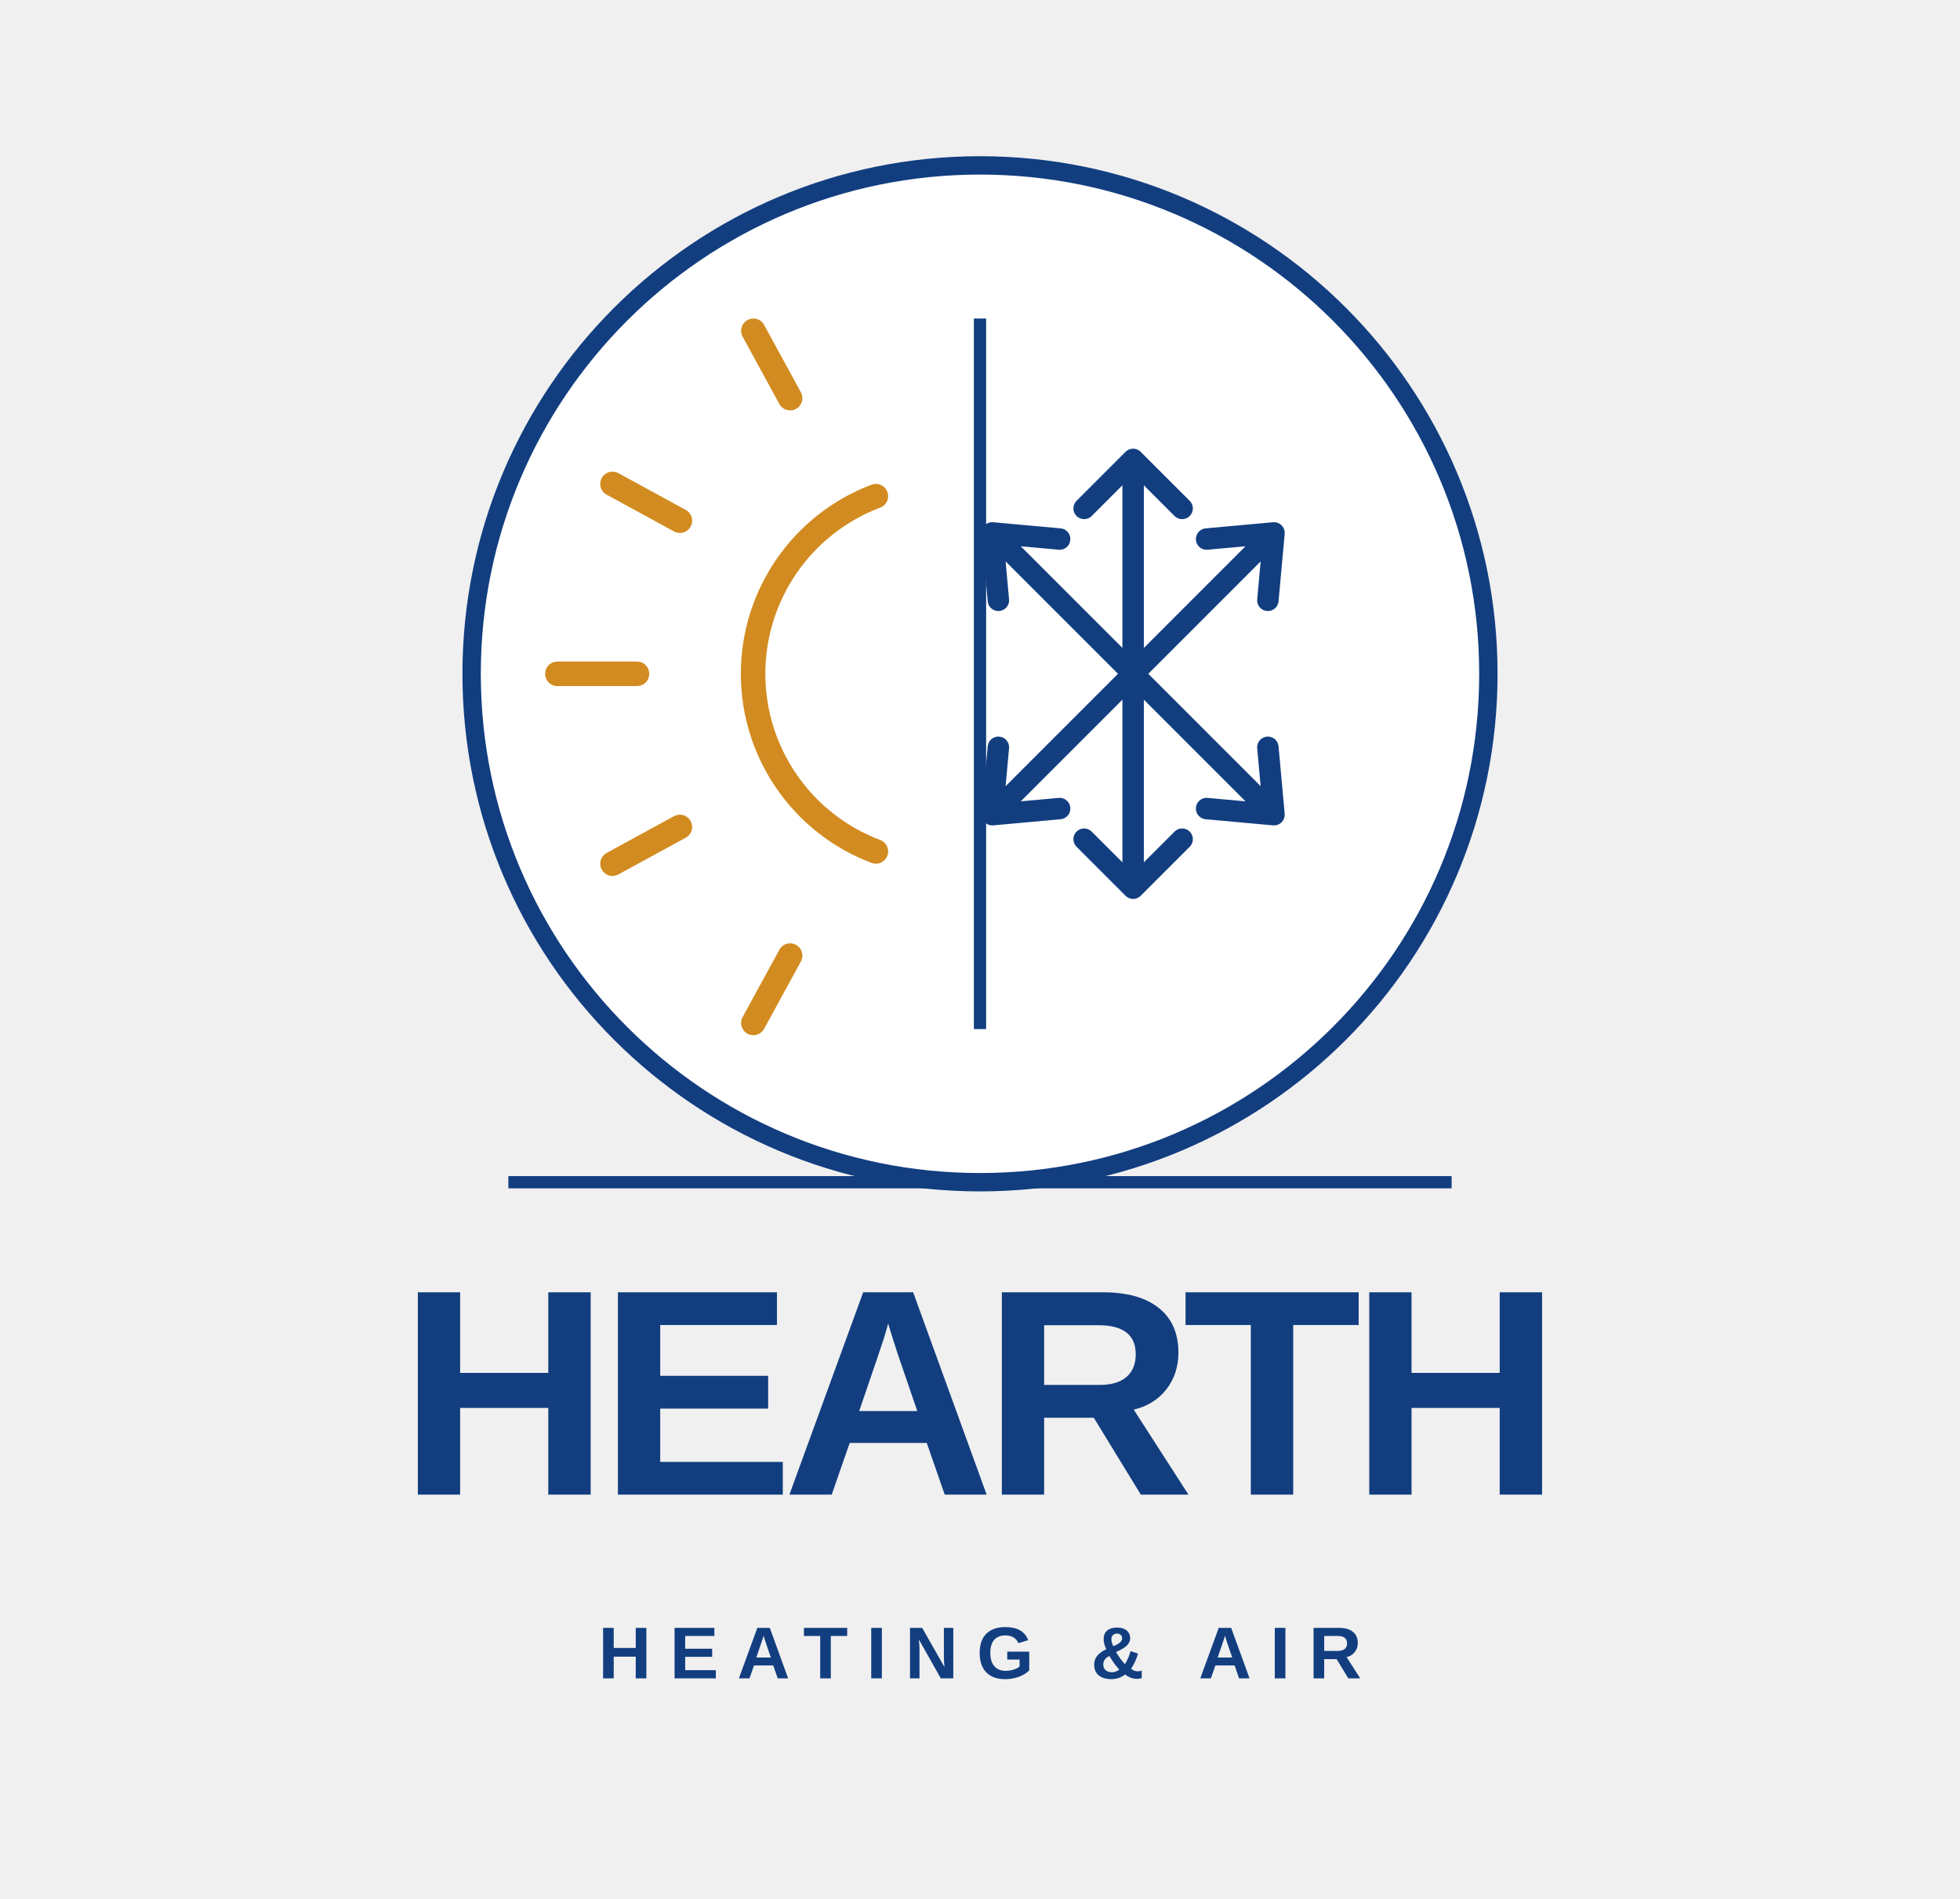
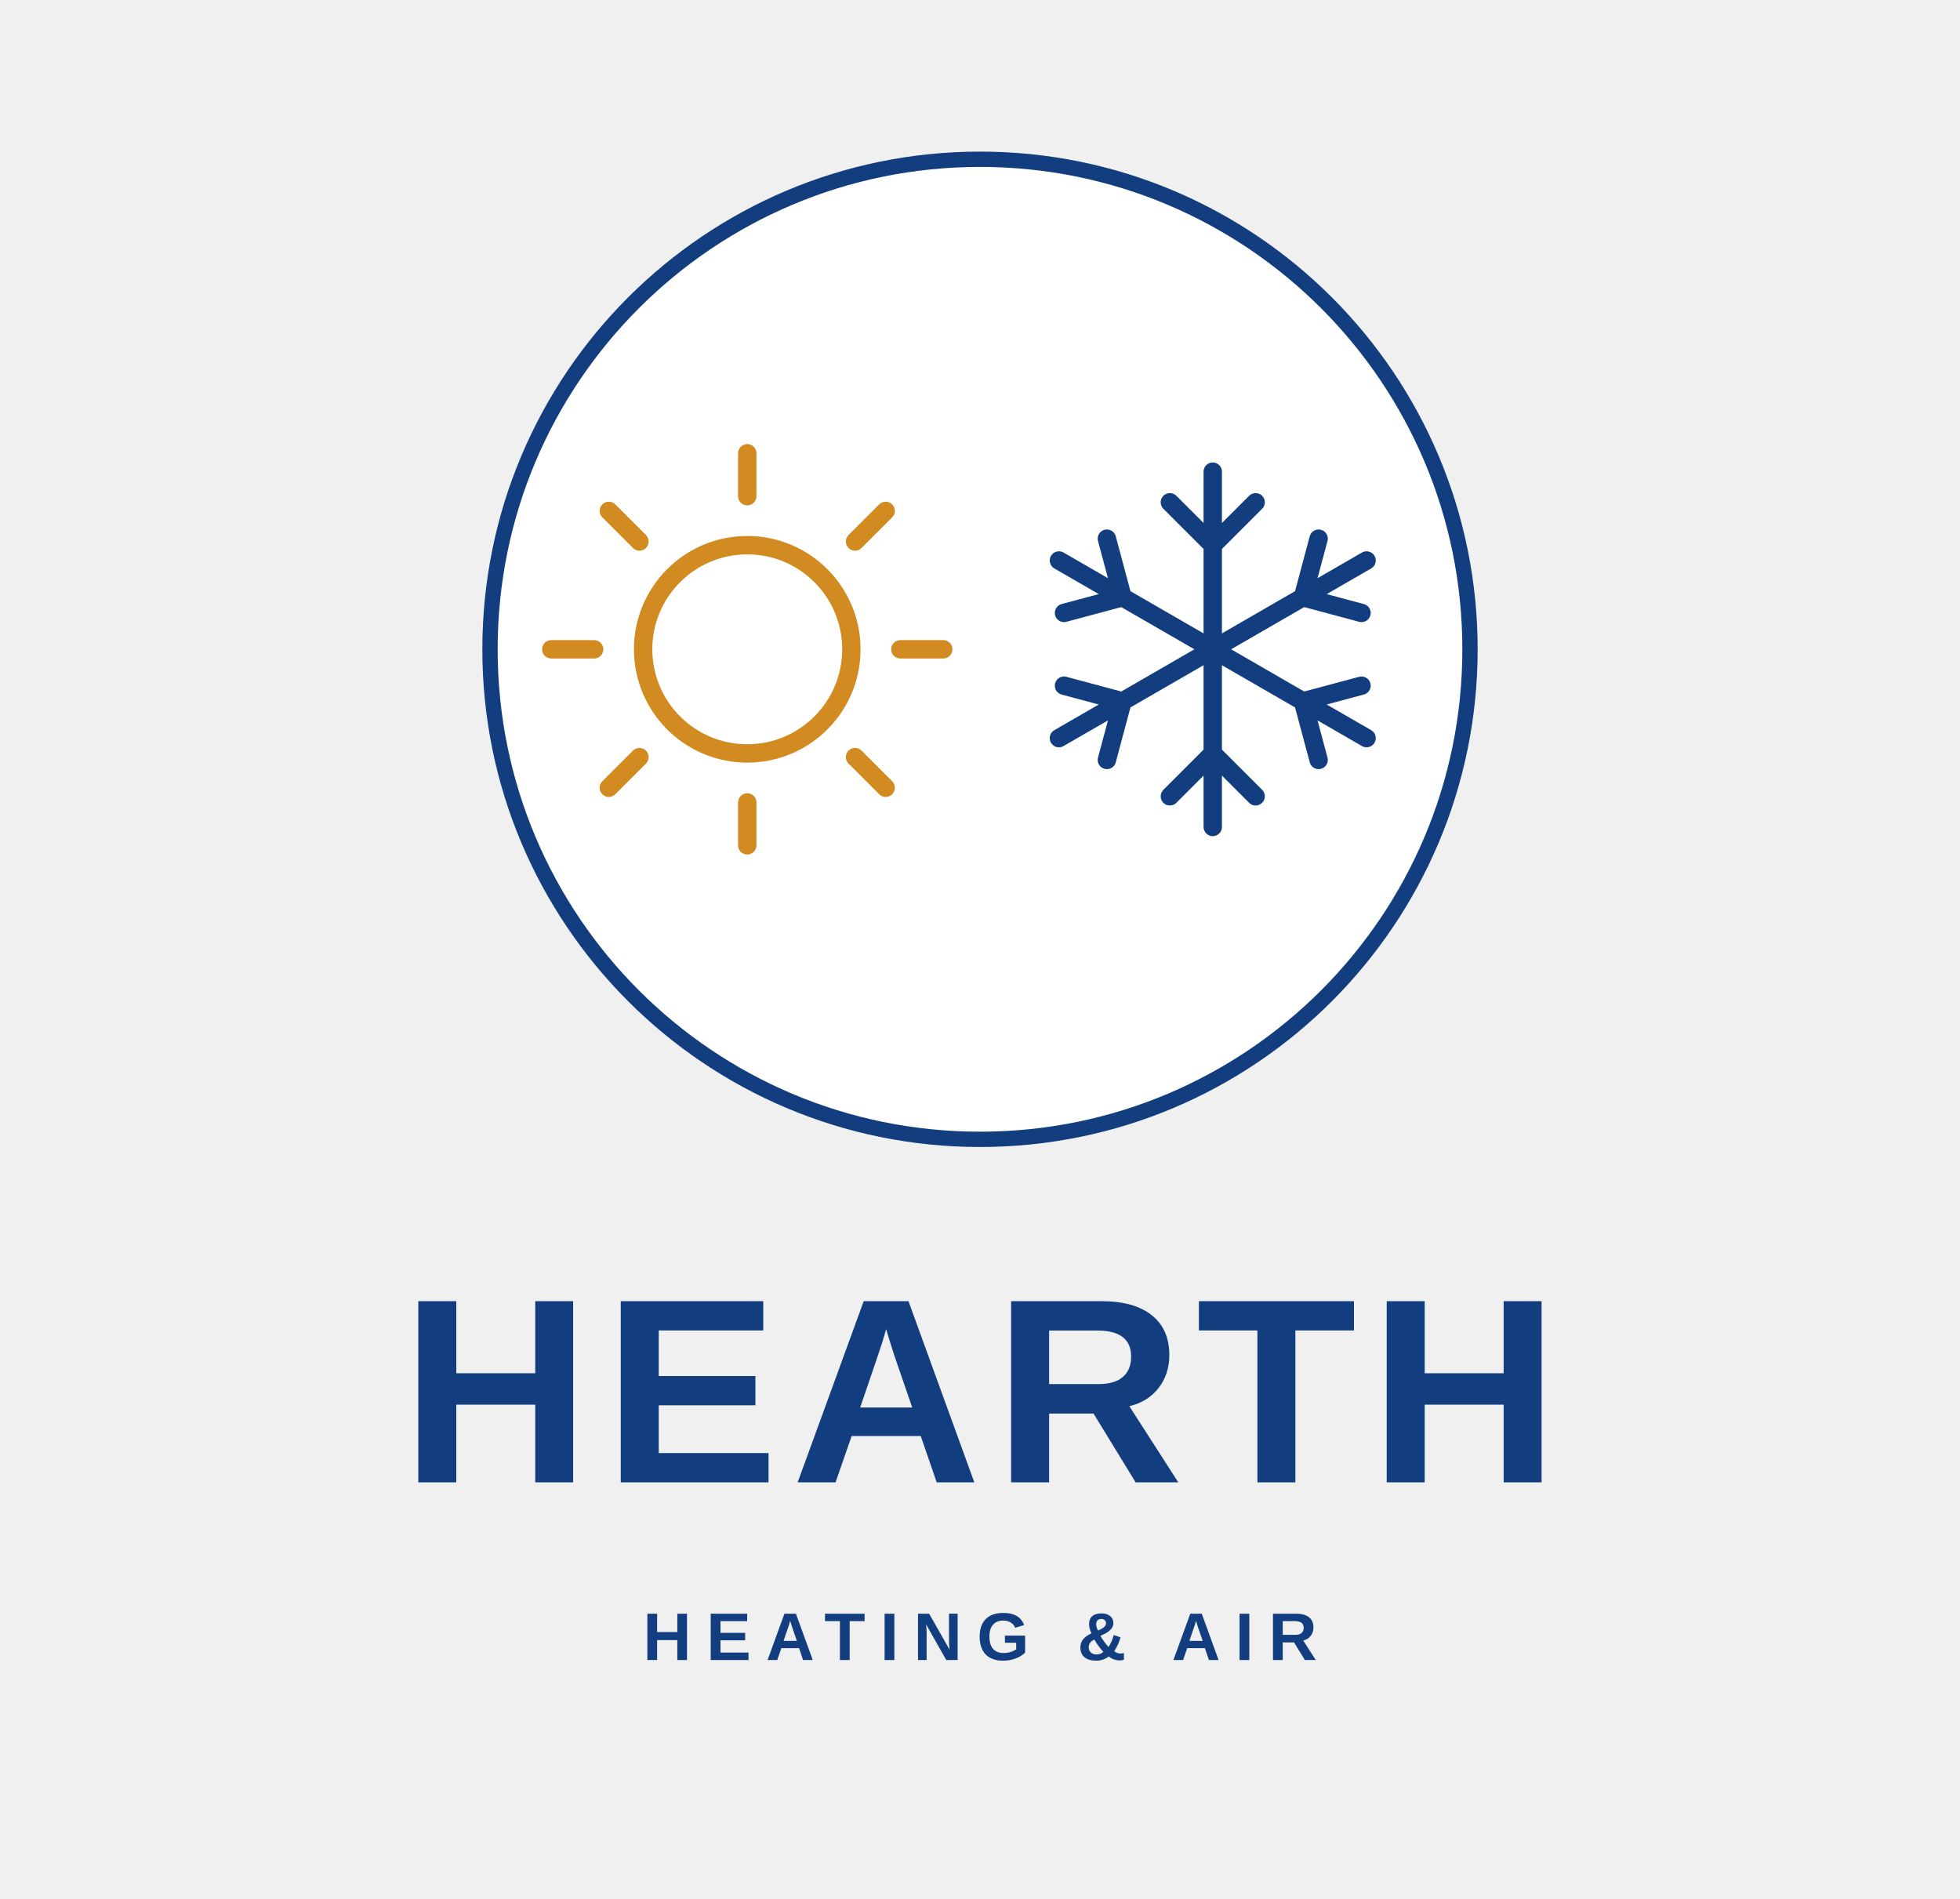
<svg xmlns="http://www.w3.org/2000/svg" viewBox="0 0 320 310" fill="none">
-   <circle cx="160" cy="110" r="83" fill="#fff" stroke="#123e80" stroke-width="3" />
-   <path d="M160 52v116" stroke="#123e80" stroke-width="2" />
-   <g stroke="#d28b20" stroke-width="4" stroke-linecap="round">
-     <path d="M143 81a31 31 0 0 0 0 58M129 65l-6-11m-12 31-11-6m4 31H91m20 25-11 6m29 15-6 11" />
+   <circle cx="160" cy="106" r="80" fill="#fff" stroke="#123e80" stroke-width="2.5" />
+   <g stroke="#d28b20" stroke-width="3" stroke-linecap="round">
+     <circle cx="122" cy="106" r="17" />
+     <path d="M122 74v7m0 50v7m-32-32h7m50 0h7m-54.6-22.6 5 5m35.2 35.2 5 5m-45.2 0 5-5m35.2-35.2 5-5" />
  </g>
-   <g stroke="#123e80" stroke-width="3.5" stroke-linecap="round" stroke-linejoin="round">
-     <path d="M185 75v70m-23-58 46 46m0-46-46 46m23-58 8 8m-8-8-8 8m8 62 8-8m-8 8-8-8m31-50-11 1m11-1-1 11m-45-11 11 1m-11-1 1 11m45 35-1-11m1 11-11-1m-35 1 1-11m-1 11 11-1" />
+   <g stroke="#123e80" stroke-width="3" stroke-linecap="round" stroke-linejoin="round">
+     <path d="M198 106V77m-7 5 7 7 7-7" transform="rotate(0 198 106)" />
+     <path d="M198 106V77m-7 5 7 7 7-7" transform="rotate(60 198 106)" />
+     <path d="M198 106V77m-7 5 7 7 7-7" transform="rotate(120 198 106)" />
+     <path d="M198 106V77m-7 5 7 7 7-7" transform="rotate(180 198 106)" />
+     <path d="M198 106V77m-7 5 7 7 7-7" transform="rotate(240 198 106)" />
+     <path d="M198 106V77m-7 5 7 7 7-7" transform="rotate(300 198 106)" />
  </g>
-   <path d="M83 193h154" stroke="#123e80" stroke-width="2" />
-   <text x="160" y="244" fill="#123e80" font-family="Arial, Helvetica, sans-serif" font-size="48" font-weight="800" text-anchor="middle" letter-spacing="-2">HEARTH</text>
-   <text x="160" y="274" fill="#123e80" font-family="Arial, Helvetica, sans-serif" font-size="12" font-weight="600" text-anchor="middle" letter-spacing="3">HEATING &amp; AIR</text>
+   <text x="160" y="242" fill="#123e80" font-family="Arial, Helvetica, sans-serif" font-size="43" font-weight="700" text-anchor="middle" letter-spacing="2">HEARTH</text>
+   <text x="160" y="271" fill="#123e80" font-family="Arial, Helvetica, sans-serif" font-size="11" font-weight="600" text-anchor="middle" letter-spacing="2.4">HEATING &amp; AIR</text>
</svg>
